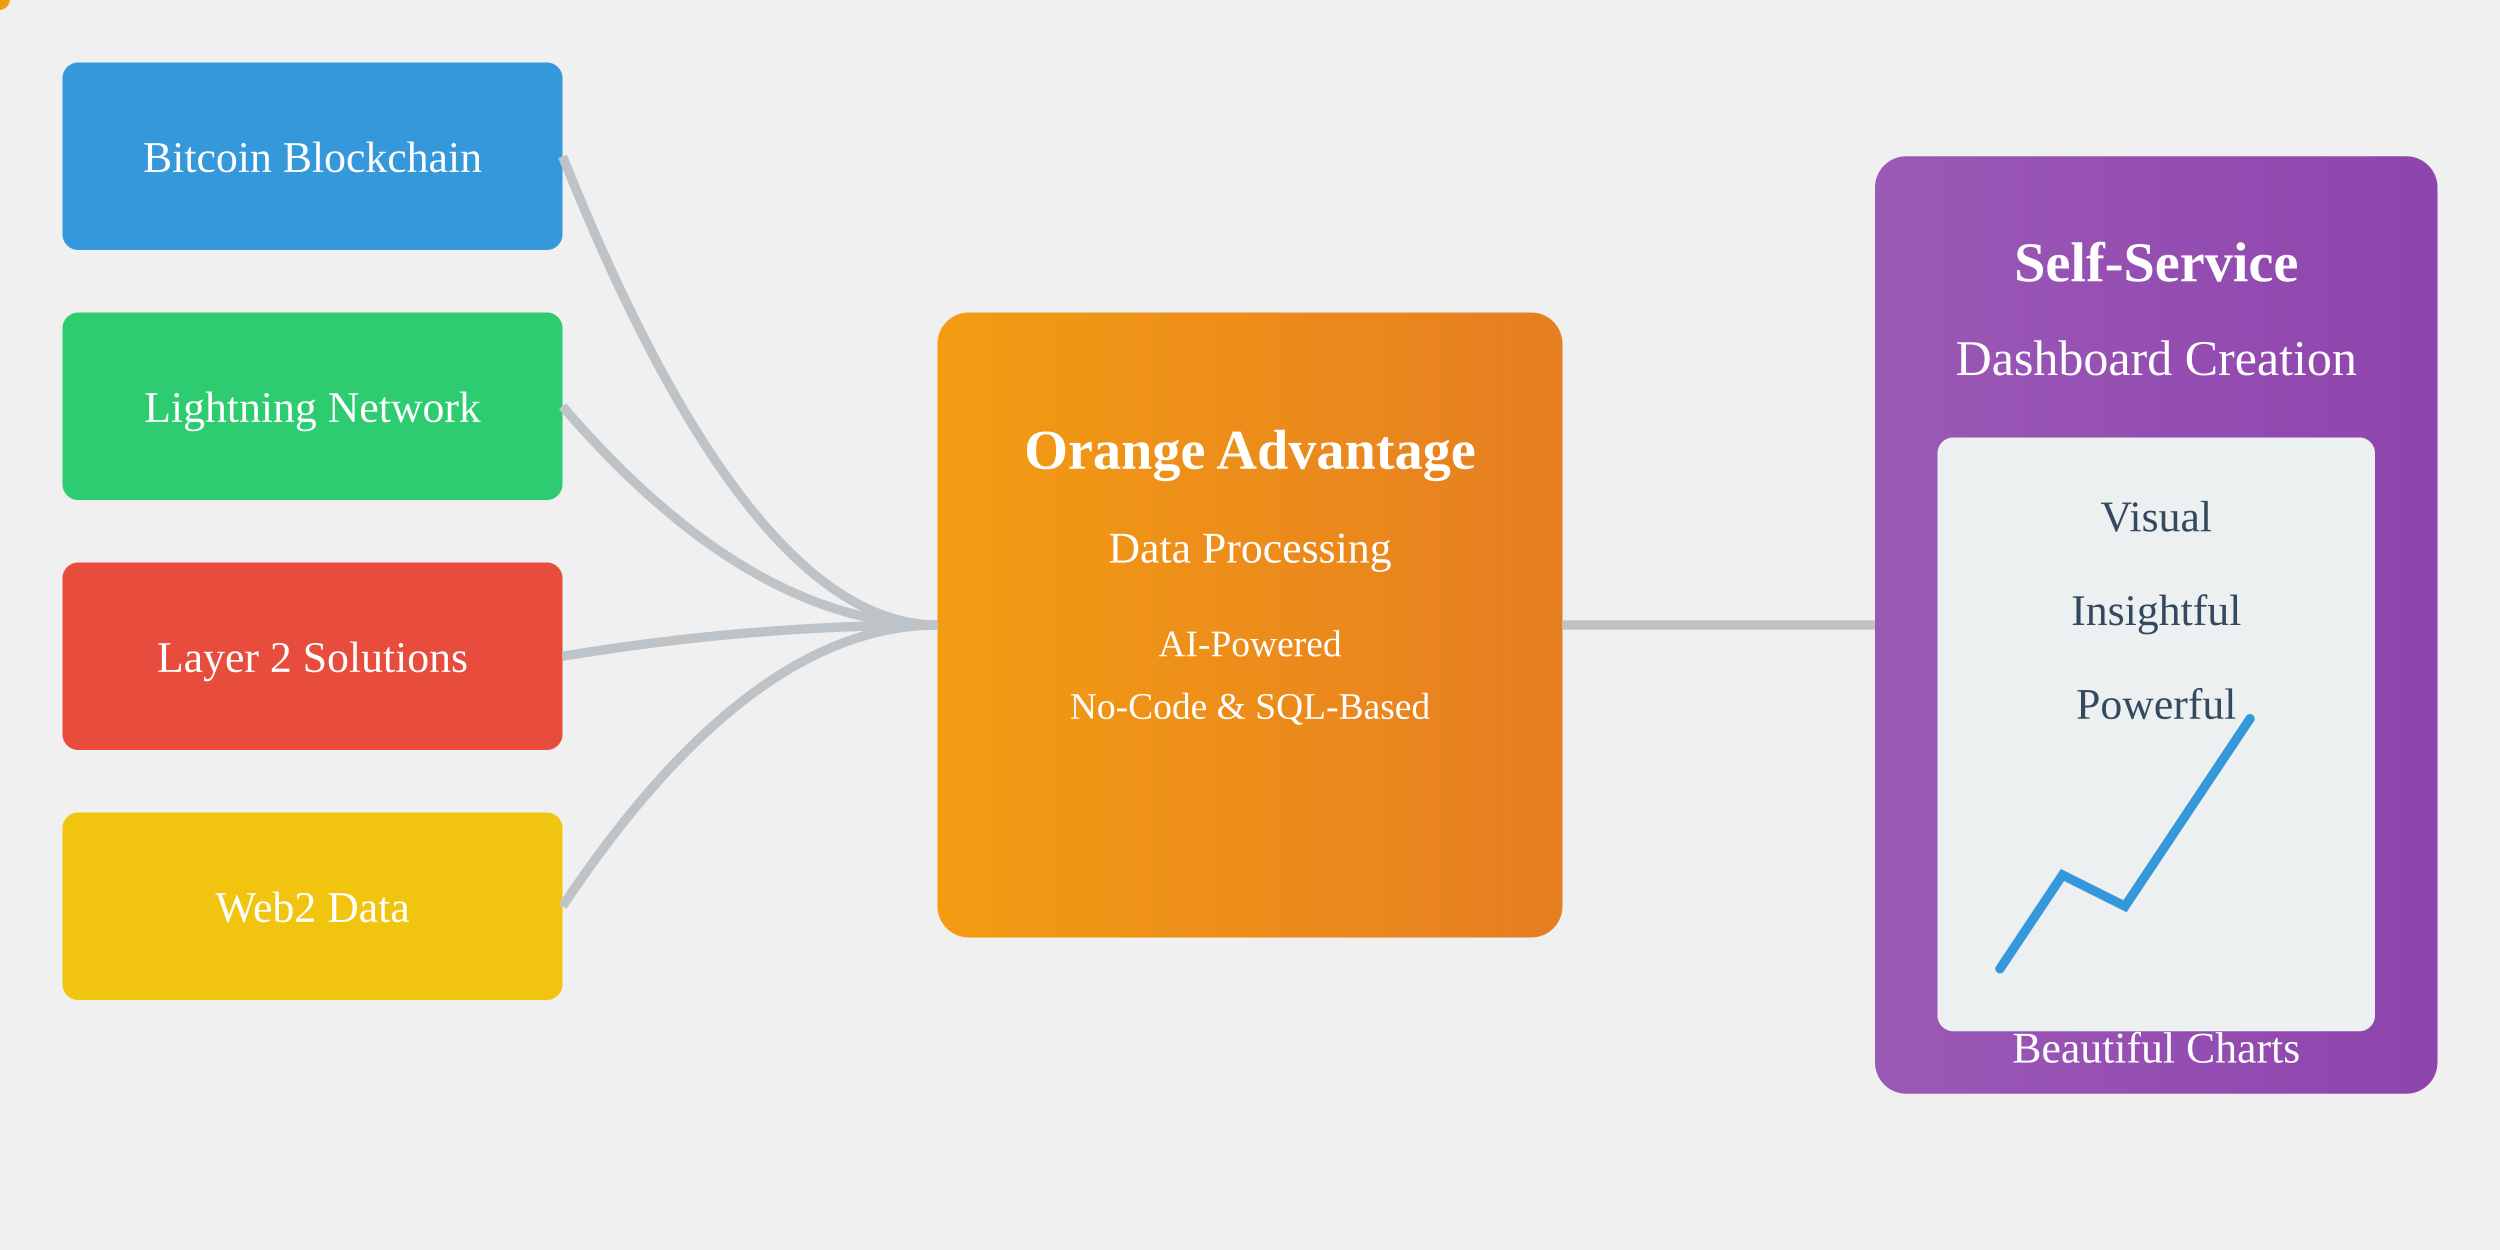
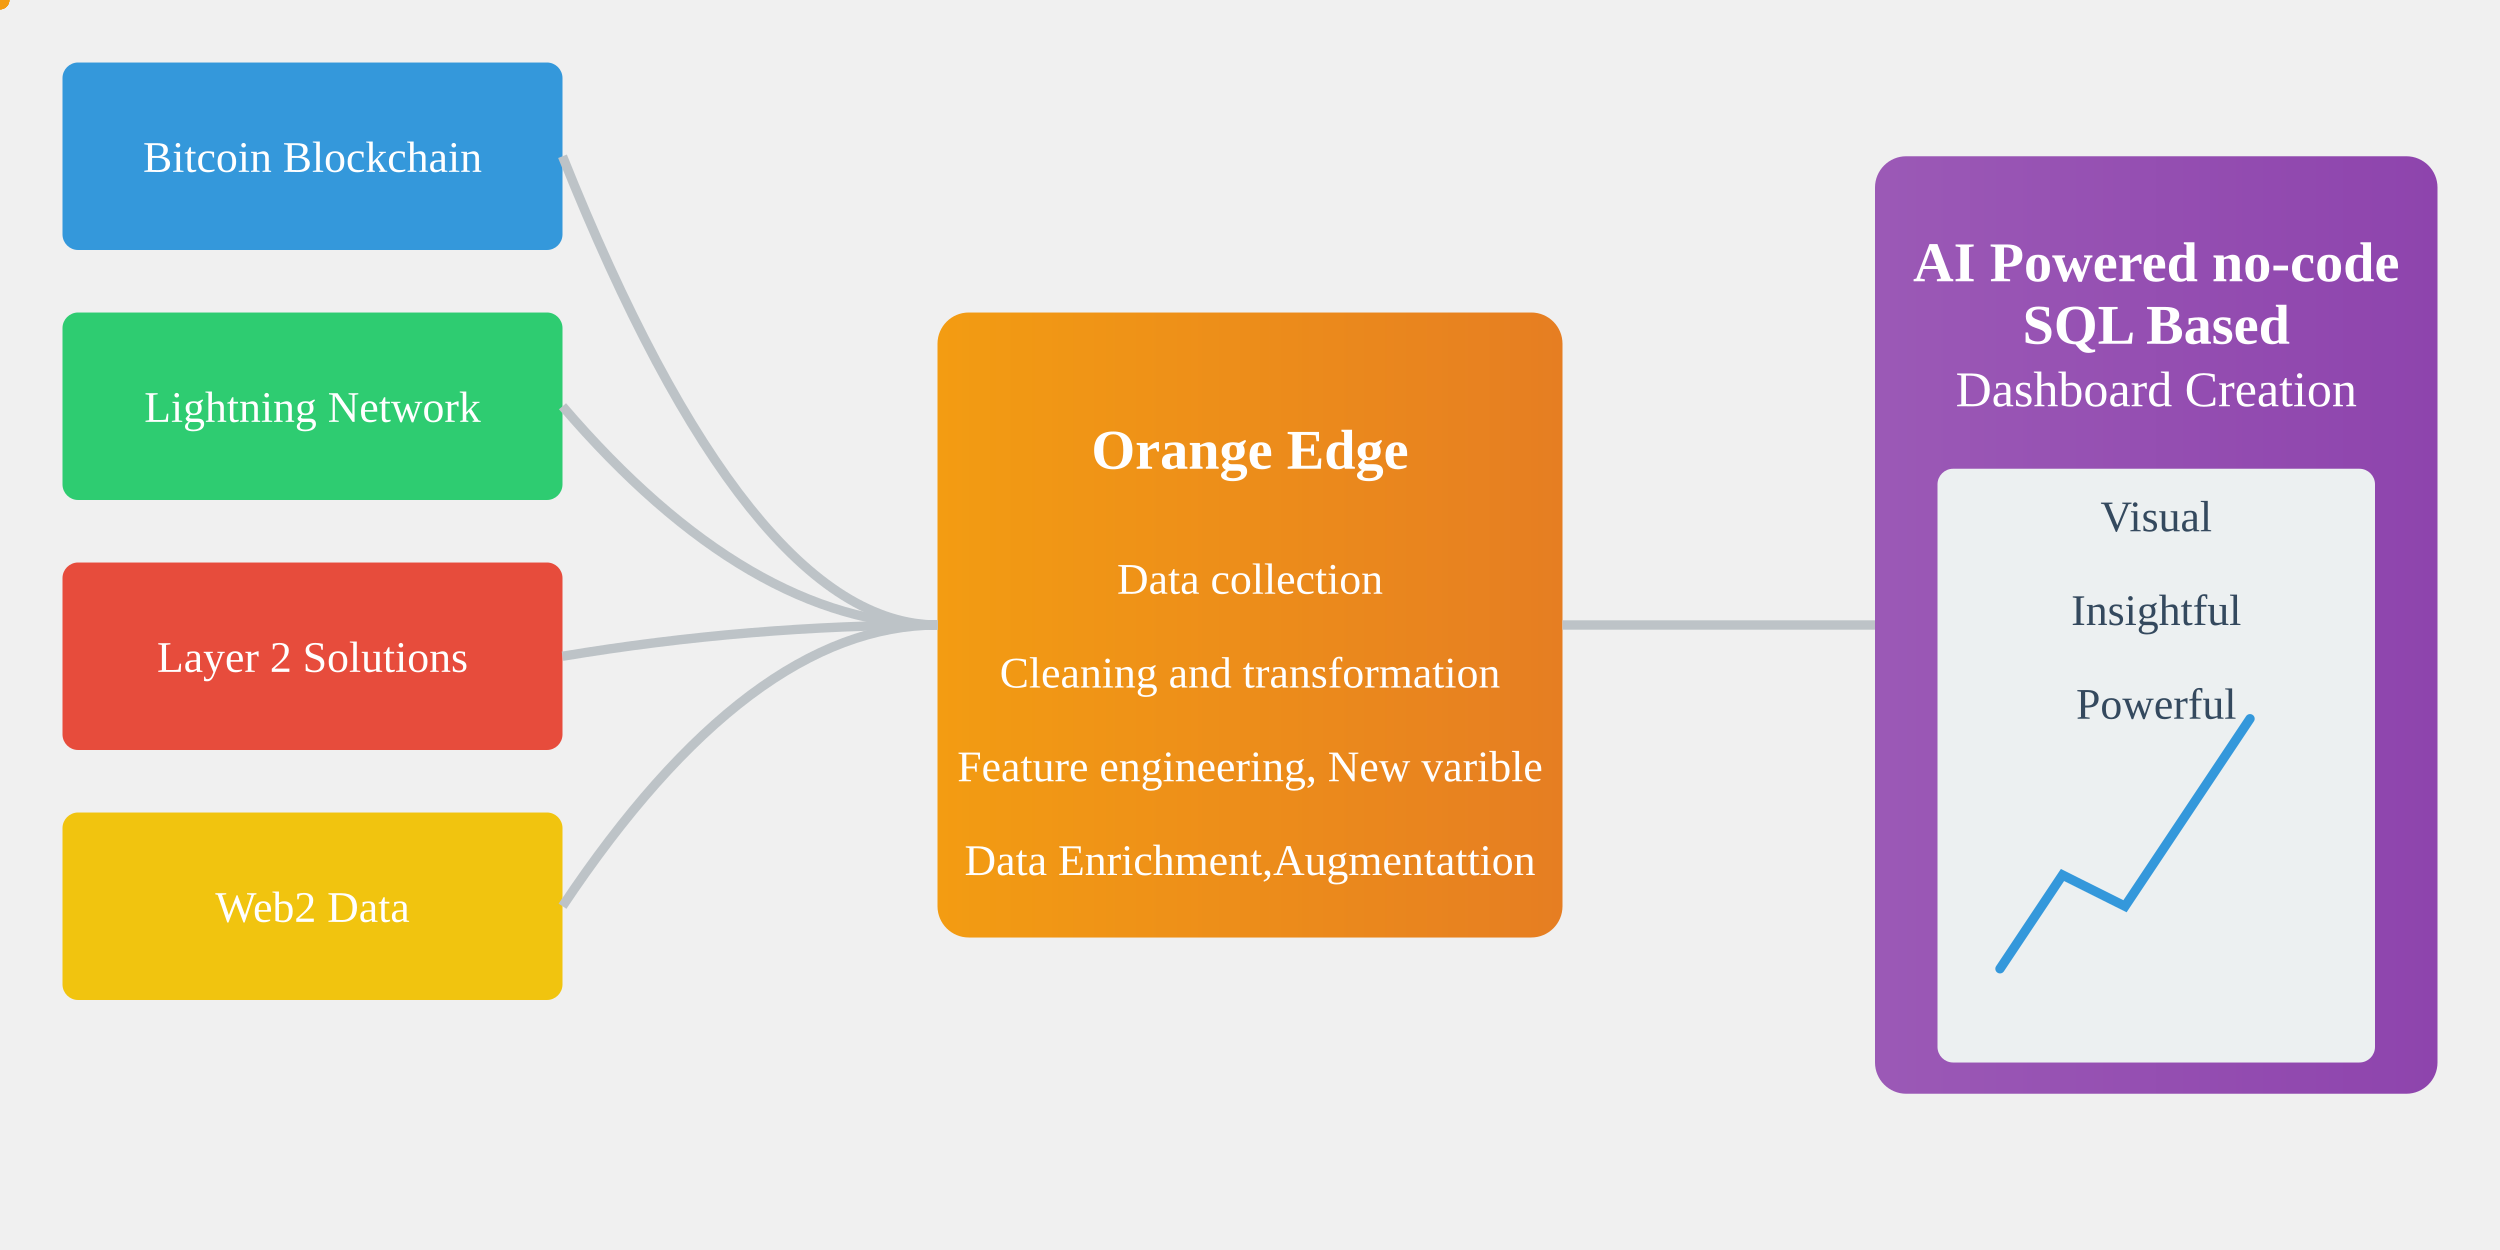
<svg xmlns="http://www.w3.org/2000/svg" class="self-service-animation" viewBox="0 0 800 400">
  <defs>
    <linearGradient id="orangeGradient" x1="0%" y1="0%" x2="100%" y2="0%">
      <stop offset="0%" style="stop-color:#f39c12;stop-opacity:1" />
      <stop offset="100%" style="stop-color:#e67e22;stop-opacity:1" />
    </linearGradient>
    <linearGradient id="purpleGradient" x1="0%" y1="0%" x2="100%" y2="0%">
      <stop offset="0%" style="stop-color:#9b59b6;stop-opacity:1" />
      <stop offset="100%" style="stop-color:#8e44ad;stop-opacity:1" />
    </linearGradient>
    <circle id="dataParticle" cx="0" cy="0" r="3" fill="#f39c12" />
  </defs>
  <g class="data-sources">
    <rect x="20" y="20" width="160" height="60" rx="5" ry="5" fill="#3498db" />
    <text x="100" y="55" font-size="14" fill="white" text-anchor="middle">Bitcoin Blockchain</text>
    <rect x="20" y="100" width="160" height="60" rx="5" ry="5" fill="#2ecc71" />
    <text x="100" y="135" font-size="14" fill="white" text-anchor="middle">Lightning Network</text>
    <rect x="20" y="180" width="160" height="60" rx="5" ry="5" fill="#e74c3c" />
    <text x="100" y="215" font-size="14" fill="white" text-anchor="middle">Layer 2 Solutions</text>
    <rect x="20" y="260" width="160" height="60" rx="5" ry="5" fill="#f1c40f" />
    <text x="100" y="295" font-size="14" fill="white" text-anchor="middle">Web2 Data</text>
  </g>
  <g class="data-processing">
    <rect x="300" y="100" width="200" height="200" rx="10" ry="10" fill="url(#orangeGradient)" />
-     <text x="400" y="150" font-size="18" fill="white" text-anchor="middle" font-weight="bold">Orange Advantage</text>
-     <text x="400" y="180" font-size="14" fill="white" text-anchor="middle">Data Processing</text>
-     <text x="400" y="210" font-size="12" fill="white" text-anchor="middle">AI-Powered</text>
-     <text x="400" y="230" font-size="12" fill="white" text-anchor="middle">No-Code &amp; SQL-Based</text>
+     <text x="400" y="150" font-size="18" fill="white" text-anchor="middle" font-weight="bold">Orange Edge</text>
+     <text x="400" y="190" font-size="14" fill="white" text-anchor="middle">Data collection</text>
+     <text x="400" y="220" font-size="14" fill="white" text-anchor="middle">Cleaning and transformation</text>
+     <text x="400" y="250" font-size="14" fill="white" text-anchor="middle">Feature engineering, New varible</text>
+     <text x="400" y="280" font-size="14" fill="white" text-anchor="middle">Data Enrichment,Augmentattion</text>
  </g>
  <g class="dashboard-creation">
    <rect x="600" y="50" width="180" height="300" rx="10" ry="10" fill="url(#purpleGradient)" />
-     <text x="690" y="90" font-size="18" fill="white" text-anchor="middle" font-weight="bold">Self-Service</text>
-     <text x="690" y="120" font-size="16" fill="white" text-anchor="middle">Dashboard Creation</text>
-     <rect x="620" y="140" width="140" height="190" rx="5" ry="5" fill="#ecf0f1" />
+     <text x="690" y="90" font-size="18" fill="white" text-anchor="middle" font-weight="bold">AI Powered no-code</text>
+     <text x="690" y="110" font-size="18" fill="white" text-anchor="middle" font-weight="bold"> SQL Based</text>
+     <text x="690" y="130" font-size="16" fill="white" text-anchor="middle">Dashboard Creation</text>
+     <rect x="620" y="150" width="140" height="190" rx="5" ry="5" fill="#ecf0f1" />
    <text x="690" y="170" font-size="14" fill="#34495e" text-anchor="middle">Visual</text>
    <text x="690" y="200" font-size="14" fill="#34495e" text-anchor="middle">Insightful</text>
    <text x="690" y="230" font-size="14" fill="#34495e" text-anchor="middle">Powerful</text>
    <path d="M640 310 L660 280 L680 290 L700 260 L720 230" fill="none" stroke="#3498db" stroke-width="3" stroke-linecap="round">
      <animate attributeName="d" dur="2s" repeatCount="indefinite" values="M640 310 L660 280 L680 290 L700 260 L720 230;                        M640 310 L660 270 L680 280 L700 250 L720 210;                        M640 310 L660 280 L680 290 L700 260 L720 230" />
    </path>
-     <text x="690" y="340" font-size="14" fill="white" text-anchor="middle">Beautiful Charts</text>
  </g>
  <path d="M180 50 Q240 200 300 200" fill="none" stroke="#bdc3c7" stroke-width="3" class="flow-line" />
  <path d="M180 130 Q240 200 300 200" fill="none" stroke="#bdc3c7" stroke-width="3" class="flow-line" />
  <path d="M180 210 Q240 200 300 200" fill="none" stroke="#bdc3c7" stroke-width="3" class="flow-line" />
  <path d="M180 290 Q240 200 300 200" fill="none" stroke="#bdc3c7" stroke-width="3" class="flow-line" />
  <path d="M500 200 L600 200" fill="none" stroke="#bdc3c7" stroke-width="3" class="flow-line" />
  <g class="data-flow">
    <use href="#dataParticle">
      <animateMotion dur="3s" repeatCount="indefinite" begin="0s" path="M180 50 Q240 200 300 200" />
    </use>
    <use href="#dataParticle">
      <animateMotion dur="3s" repeatCount="indefinite" begin="0.75s" path="M180 130 Q240 200 300 200" />
    </use>
    <use href="#dataParticle">
      <animateMotion dur="3s" repeatCount="indefinite" begin="1.5s" path="M180 210 Q240 200 300 200" />
    </use>
    <use href="#dataParticle">
      <animateMotion dur="3s" repeatCount="indefinite" begin="2.25s" path="M180 290 Q240 200 300 200" />
    </use>
    <use href="#dataParticle">
      <animateMotion dur="2s" repeatCount="indefinite" path="M500 200 L600 200" />
    </use>
  </g>
</svg>
